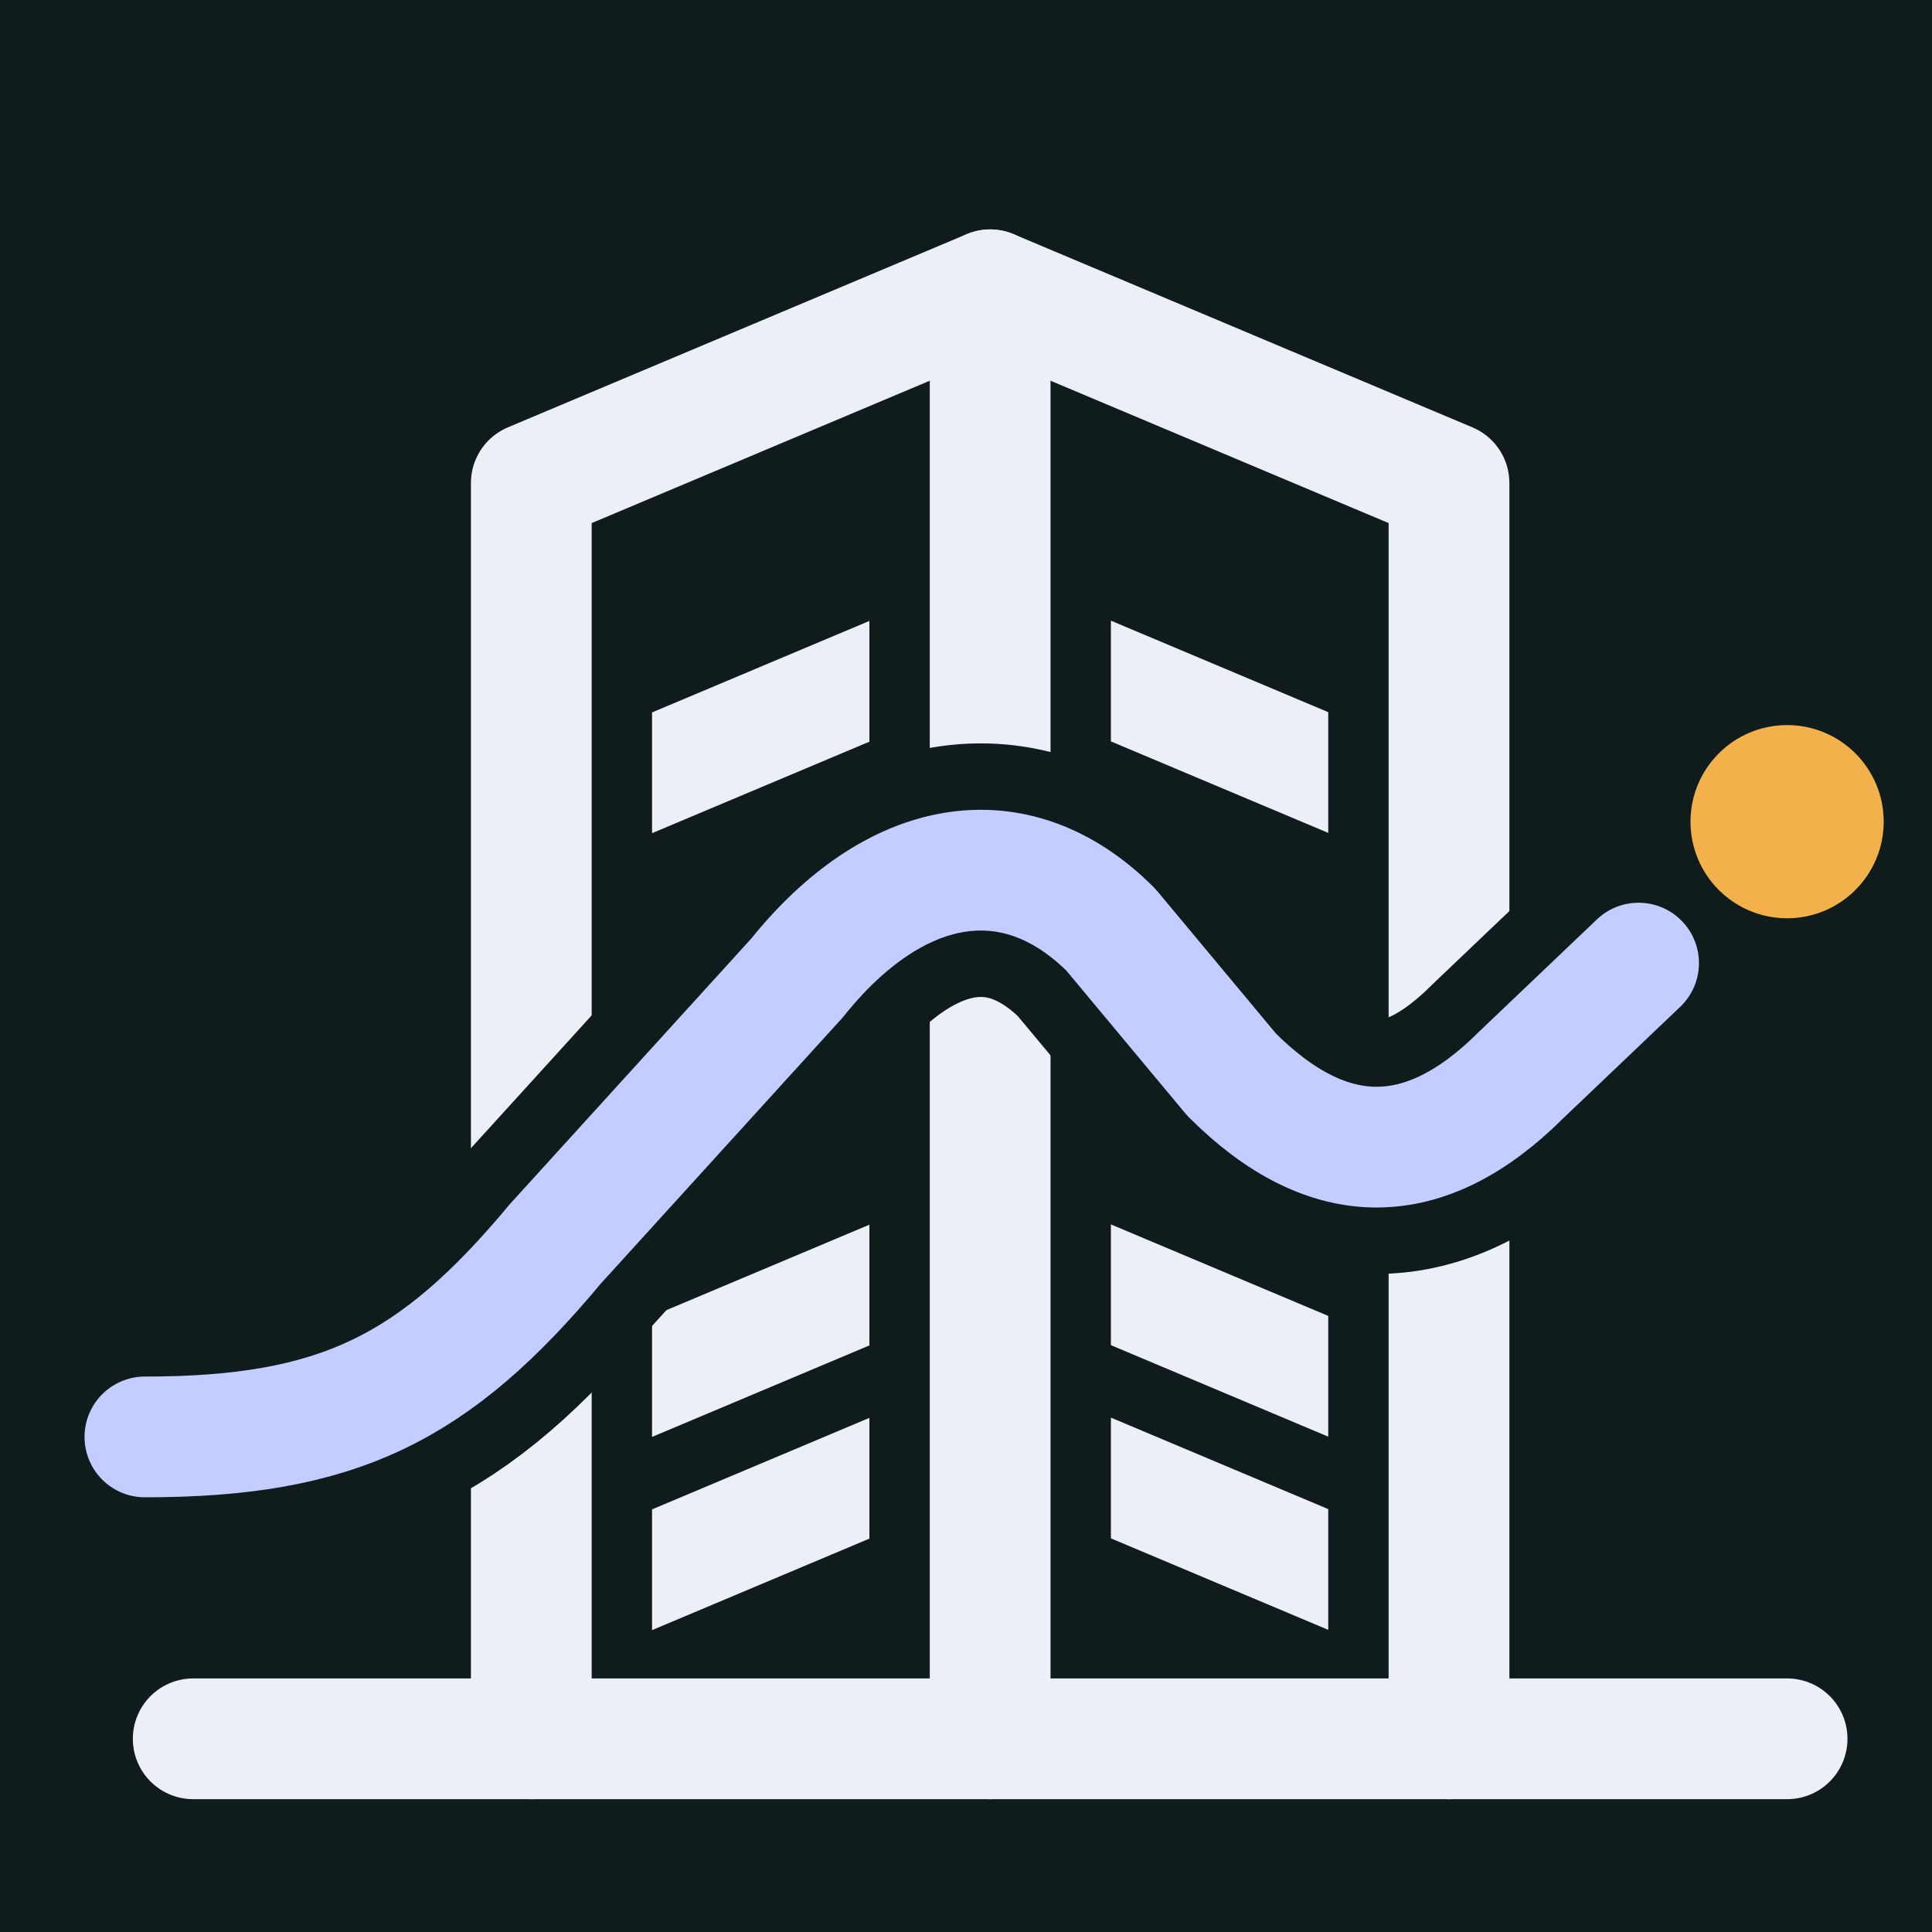
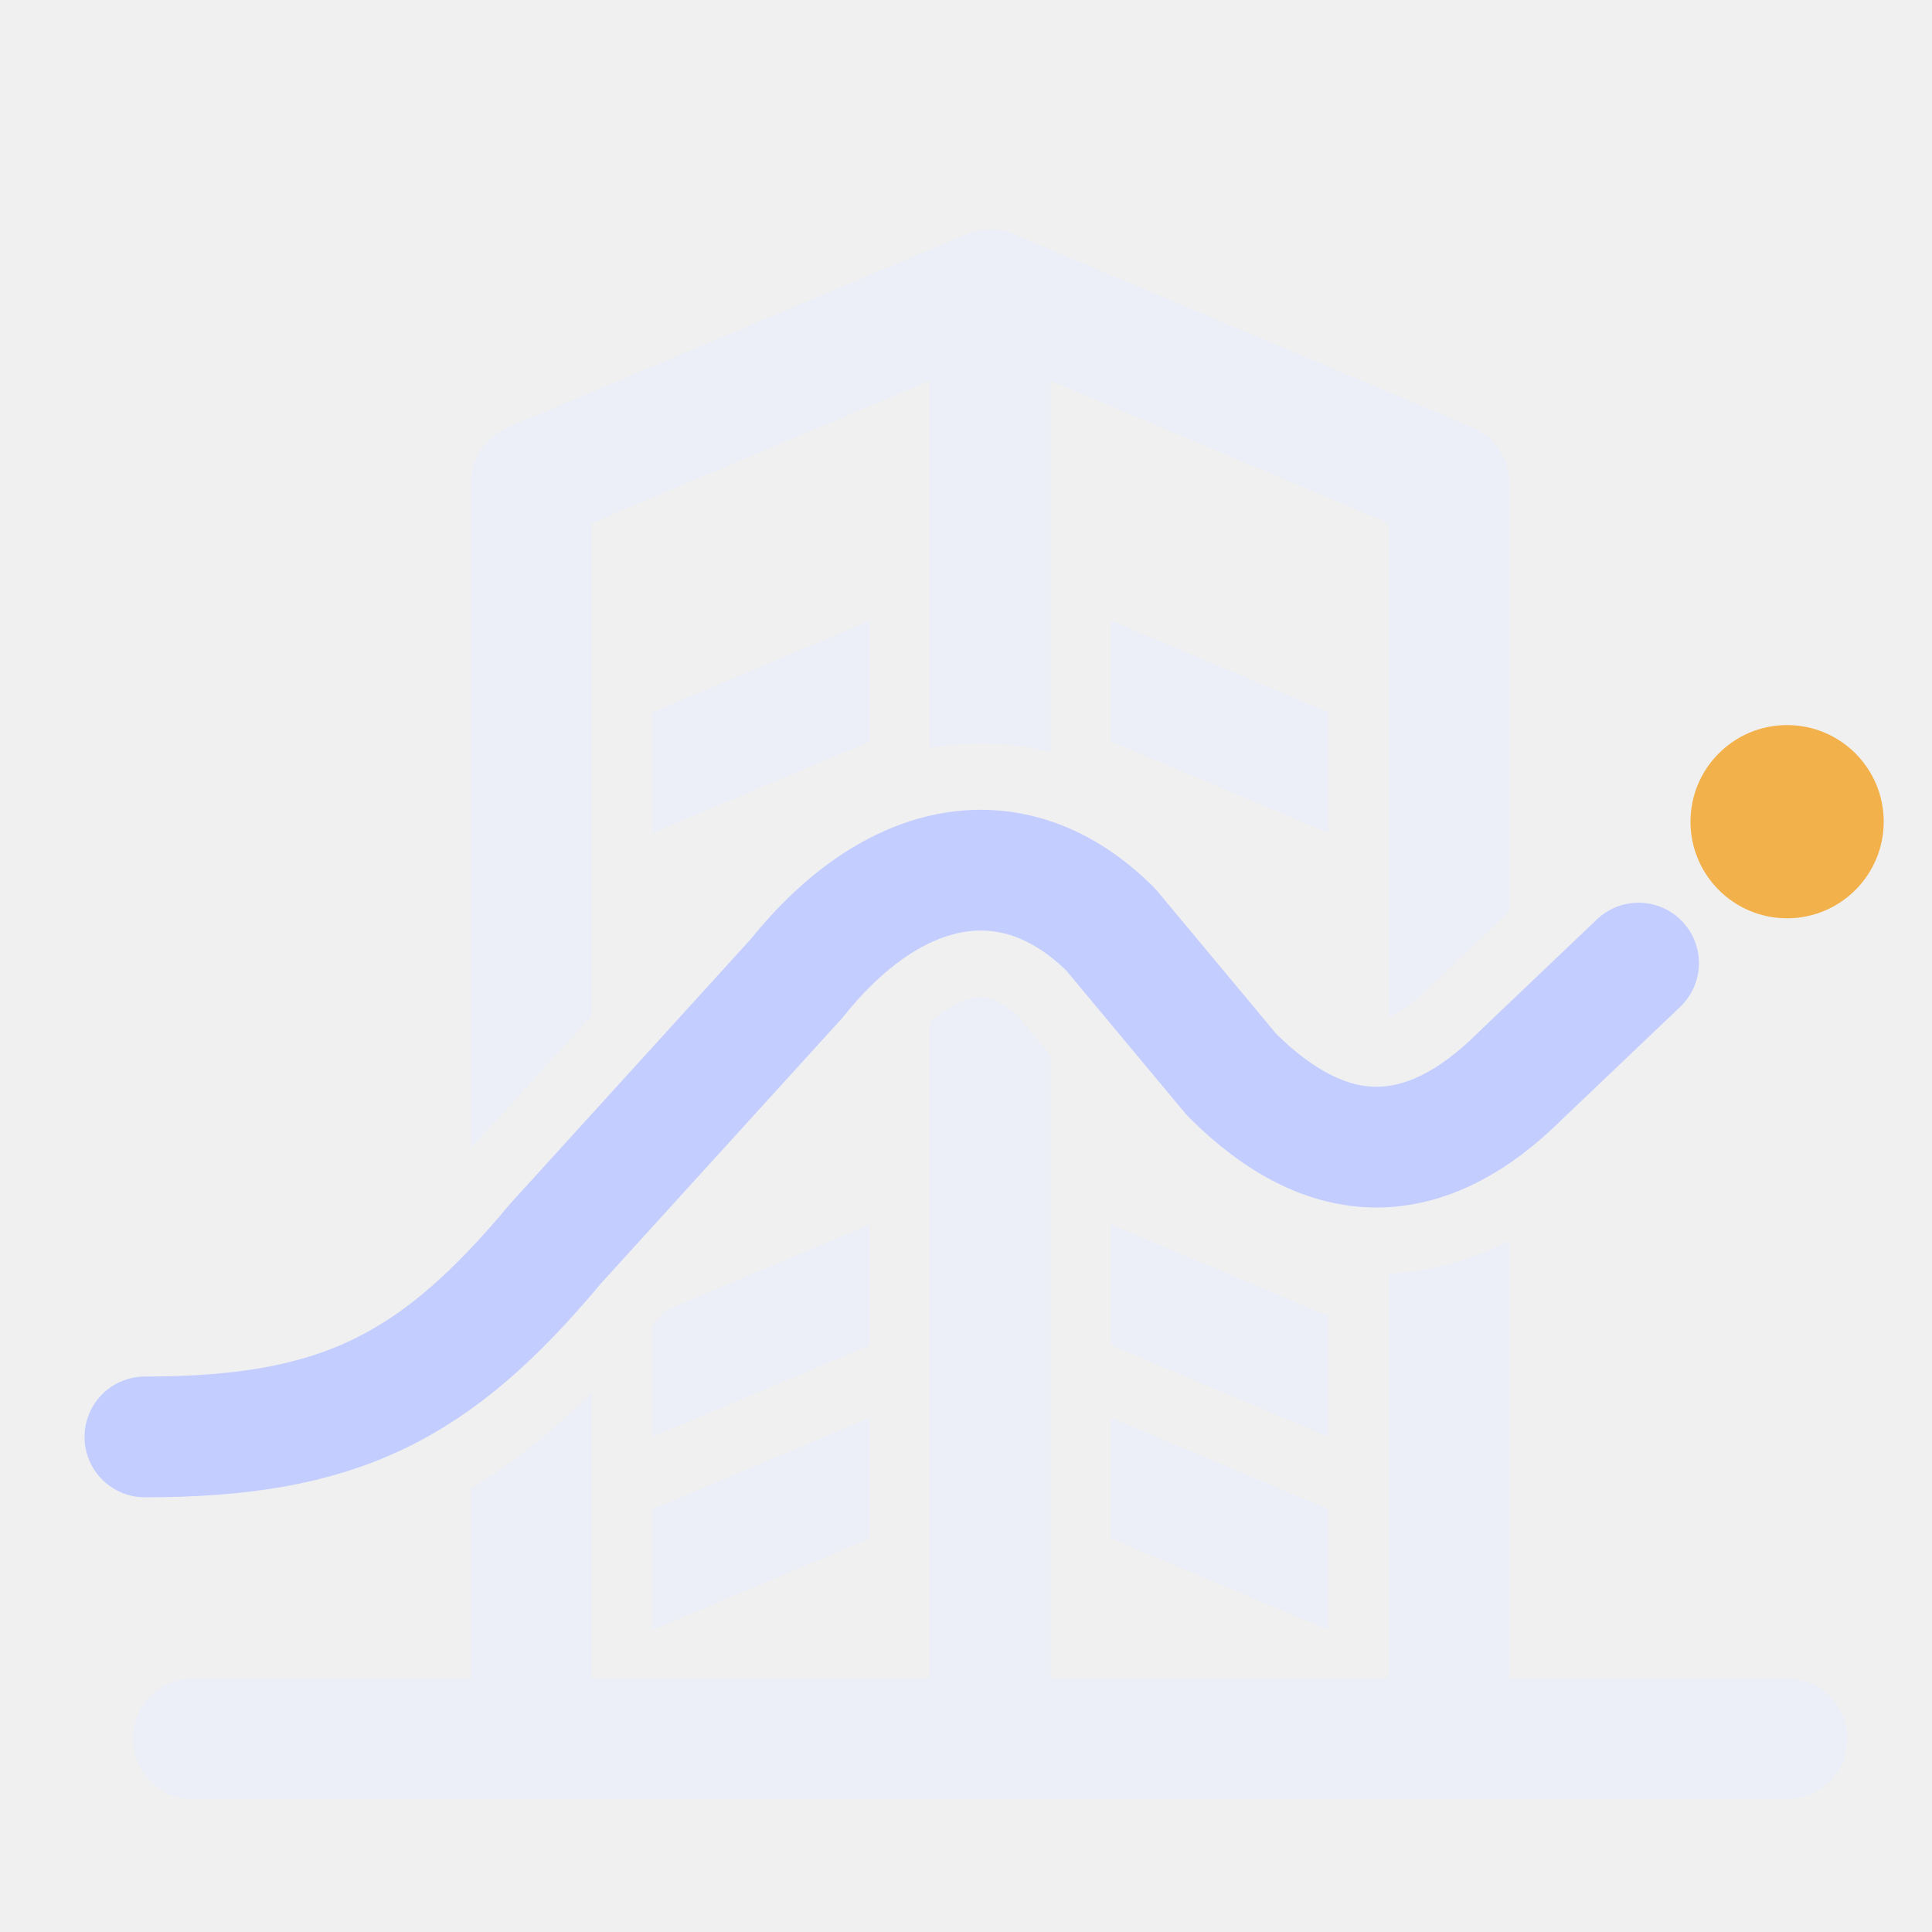
<svg xmlns="http://www.w3.org/2000/svg" viewBox="2 16 80 80" width="80" height="80">
-   <rect x="2" y="16" width="80" height="80" fill="#0f1c1b" />
  <g transform="translate(0 0) scale(1)">
    <defs>
      <mask id="ms_scuro" maskUnits="userSpaceOnUse" x="0" y="0" width="100" height="100">
        <rect width="100" height="100" fill="#fff" />
        <path d="M8 75.5 C16 75.5 20 73.5 25 67.5 L35 56.5 C39 51.5 44 50.5 48 54.5 L53 60.5 C57 64.5 61 64.5 65 60.5 L69.85 55.88" fill="none" stroke="#000" stroke-width="10.5" stroke-linecap="round" stroke-linejoin="round" />
      </mask>
    </defs>
    <g mask="url(#ms_scuro)" fill="none" stroke="#eceef8" stroke-width="5" stroke-linecap="round" stroke-linejoin="round">
      <path d="M24 88 V36 L43 28 L62 36 V88" />
      <path d="M43 28 V88" />
      <path d="M10 88 H76" />
      <g fill="#eceef8" stroke="none">
        <path d="M29 45.5 L38 41.711 V46.711 L29 50.5 Z" />
        <path d="M48 41.7 L57 45.489 V50.489 L48 46.7 Z" />
        <path d="M29 70.5 L38 66.711 V71.711 L29 75.5 Z" />
        <path d="M48 66.7 L57 70.489 V75.489 L48 71.7 Z" />
        <path d="M29 78.5 L38 74.711 V79.711 L29 83.5 Z" />
        <path d="M48 74.7 L57 78.489 V83.489 L48 79.7 Z" />
      </g>
    </g>
    <path d="M8 75.5 C16 75.5 20 73.5 25 67.5 L35 56.5 C39 51.5 44 50.5 48 54.5 L53 60.5 C57 64.5 61 64.5 65 60.5 L69.85 55.88" fill="none" stroke="#c3cdff" stroke-width="5" stroke-linecap="round" stroke-linejoin="round" />
    <circle cx="76" cy="50.024" r="4" fill="#f2b14a" />
  </g>
</svg>
